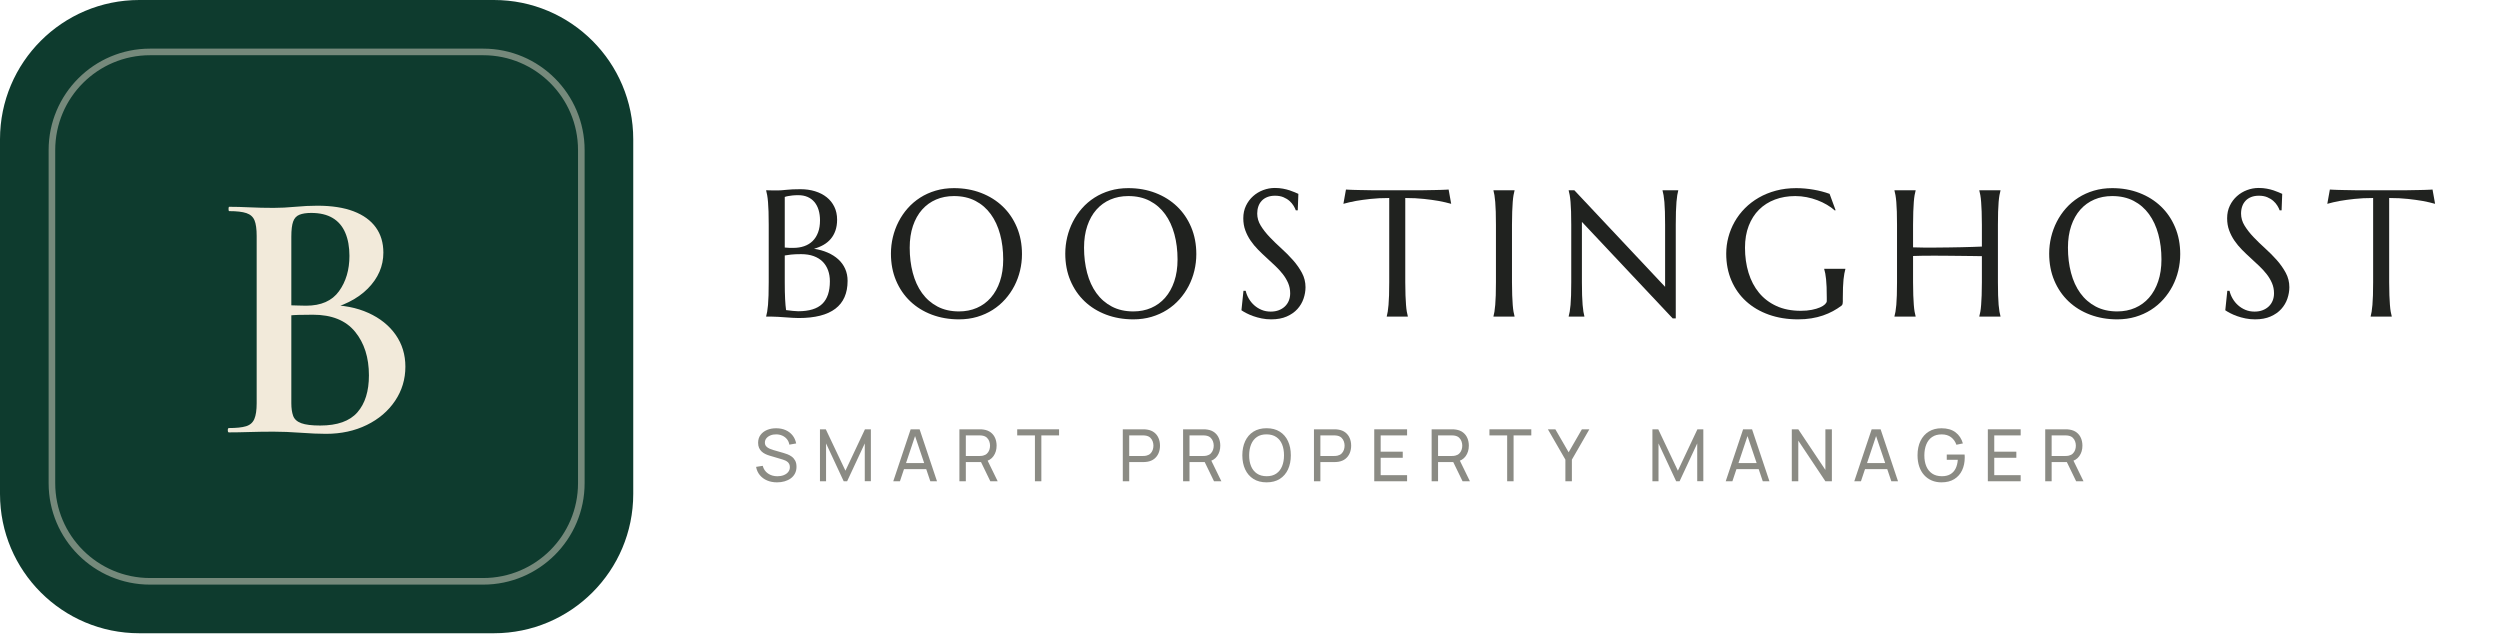
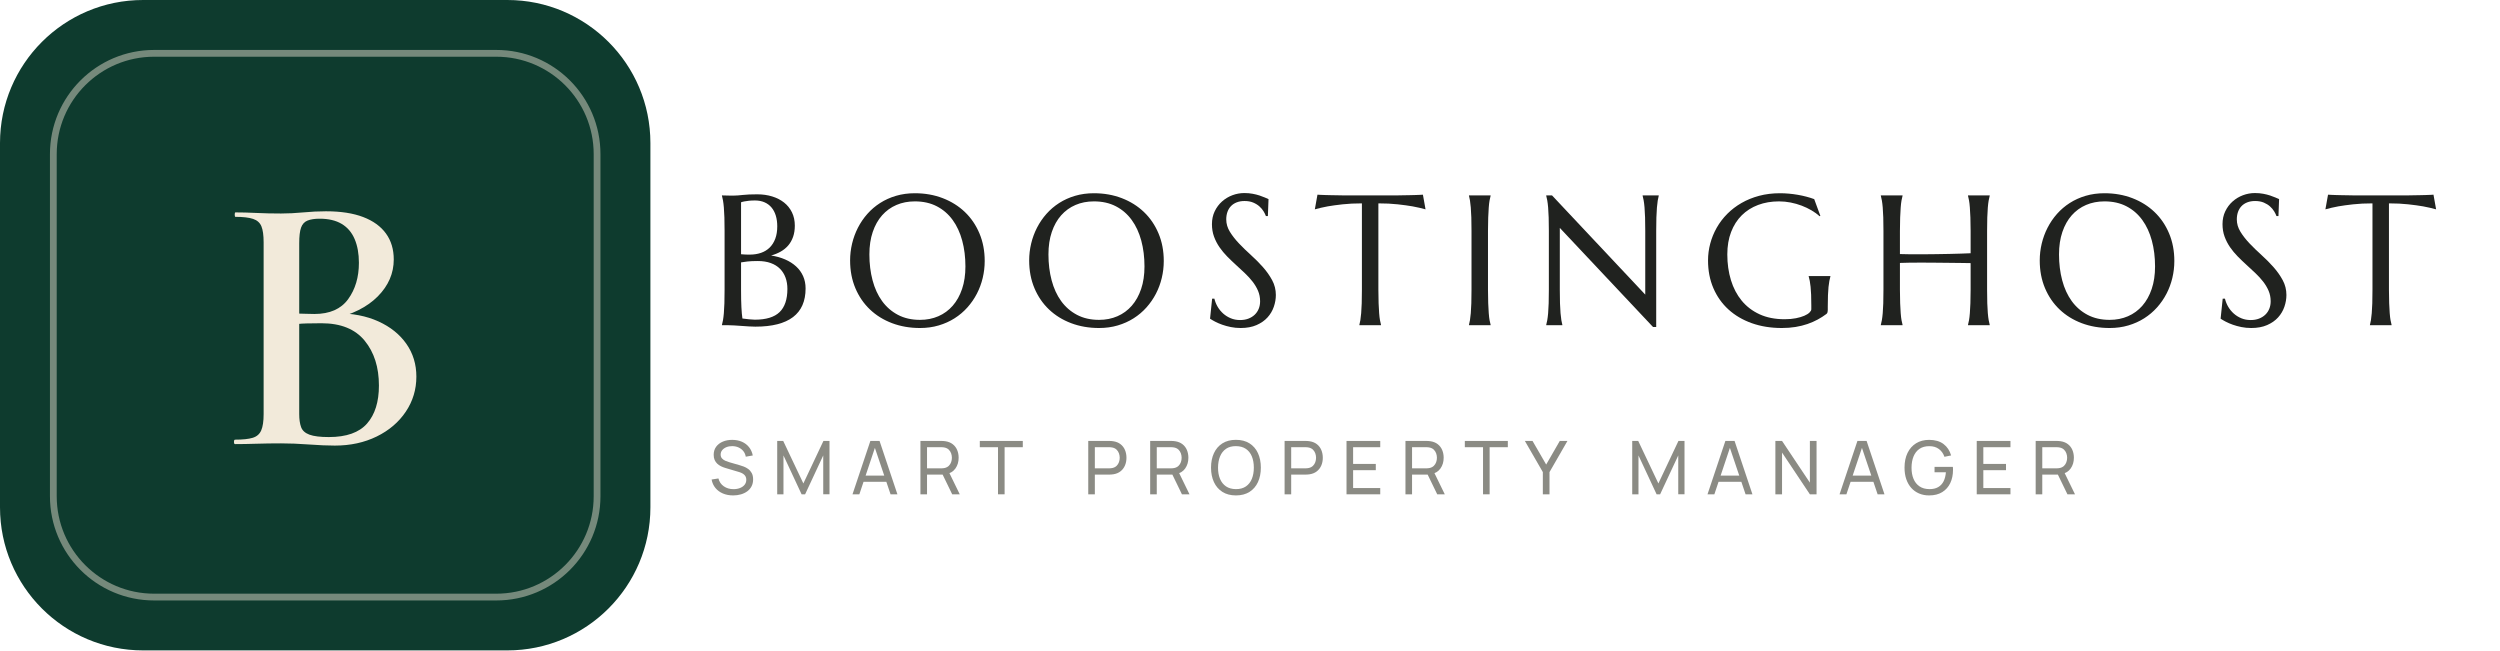
- <svg xmlns="http://www.w3.org/2000/svg" viewBox="0 0 379 96" width="379" height="96">
+ <svg xmlns="http://www.w3.org/2000/svg" viewBox="0 0 369 96" width="369" height="96">
  <rect width="96" height="96" rx="21.12" fill="#0E3B2E" />
  <rect x="7.872" y="7.872" width="80.256" height="80.256" rx="14.88" fill="none" stroke="rgba(242,234,218,0.45)" stroke-width="1.00" />
  <path fill="#F2EADA" transform="translate(32.40 65.55) scale(0.05472 -0.05472)" d="M304 337 315 353Q380 353 428.5 331.0Q477 309 504.0 270.5Q531 232 531 182Q531 130 502.5 87.5Q474 45 424.0 20.5Q374 -4 311 -4Q282 -4 241.0 -1.0Q200 2 166 2Q131 2 99.0 1.0Q67 0 42 0Q39 0 39.0 6.0Q39 12 42 12Q73 12 89.5 17.0Q106 22 112.5 37.0Q119 52 119 81V544Q119 573 113.0 587.5Q107 602 90.5 607.5Q74 613 43 613Q41 613 41.0 619.0Q41 625 43 625Q68 625 99.5 623.5Q131 622 166 622Q194 622 226.0 625.0Q258 628 287 628Q347 628 387.5 612.5Q428 597 449.0 568.0Q470 539 470 498Q470 442 427.0 398.5Q384 355 304 337ZM270 608Q250 608 237.5 603.0Q225 598 220.0 584.0Q215 570 215 542V346L179 353Q212 352 233.0 351.5Q254 351 256 351Q318 351 347.0 391.0Q376 431 376 489Q376 526 364.5 553.0Q353 580 329.5 594.0Q306 608 270 608ZM295 19Q366 19 398.0 55.5Q430 92 430 158Q430 232 391.5 279.0Q353 326 275 326Q260 326 235.0 325.5Q210 325 183 320L215 332V81Q215 60 220.0 46.0Q225 32 242.5 25.5Q260 19 295 19Z" />
  <g fill="#20221F">
-     <path transform="translate(114.24 48.00) scale(0.01336 -0.01336)" d="M172 1042Q172 1127 170.0 1190.5Q168 1254 164.0 1300.5Q160 1347 154.5 1378.0Q149 1409 143 1430V1434Q163 1433 185 1433Q204 1432 227.5 1432.0Q251 1432 276 1432Q312 1432 373.5 1439.0Q435 1446 532 1446Q622 1446 698.0 1422.5Q774 1399 829.5 1355.0Q885 1311 916.5 1246.5Q948 1182 948 1100Q948 1031 929.0 976.5Q910 922 875.5 881.5Q841 841 792.5 813.5Q744 786 686 770Q771 757 841.0 726.5Q911 696 961.5 650.0Q1012 604 1039.5 542.5Q1067 481 1067 406Q1067 195 928.0 89.5Q789 -16 512 -16Q482 -16 442.0 -13.5Q402 -11 360.5 -8.0Q319 -5 279.0 -2.5Q239 0 209 0H143V4Q149 25 154.5 56.0Q160 87 164.0 133.0Q168 179 170.0 242.5Q172 306 172 391ZM539 709Q471 709 425.0 704.0Q379 699 354 694V391Q354 274 358.0 198.0Q362 122 369 74Q407 69 445.0 65.0Q483 61 506 61Q693 61 779.5 144.5Q866 228 866 401Q866 469 845.5 525.5Q825 582 784.5 623.0Q744 664 682.5 686.5Q621 709 539 709ZM354 784Q382 781 404.0 780.5Q426 780 451 780Q519 780 575.0 799.5Q631 819 670.5 858.0Q710 897 732.0 955.5Q754 1014 754 1092Q754 1157 738.0 1210.0Q722 1263 690.5 1300.5Q659 1338 613.0 1358.0Q567 1378 508 1378Q470 1378 441.5 1375.0Q413 1372 393 1368Q370 1364 354 1358Z" />
-     <path transform="translate(133.97 48.00) scale(0.01336 -0.01336)" d="M797 1458Q964 1458 1105.5 1403.5Q1247 1349 1350.0 1250.5Q1453 1152 1511.0 1014.0Q1569 876 1569 709Q1569 614 1547.0 522.0Q1525 430 1482.5 348.0Q1440 266 1378.0 196.5Q1316 127 1236.5 76.5Q1157 26 1061.0 -2.5Q965 -31 854 -31Q687 -31 545.5 22.5Q404 76 301.0 174.0Q198 272 140.0 409.5Q82 547 82 715Q82 810 104.0 902.0Q126 994 168.5 1077.0Q211 1160 272.5 1229.5Q334 1299 413.5 1350.0Q493 1401 589.5 1429.5Q686 1458 797 1458ZM854 59Q965 59 1057.0 99.0Q1149 139 1215.5 215.0Q1282 291 1319.0 400.5Q1356 510 1356 649Q1356 803 1320.5 934.5Q1285 1066 1215.0 1162.5Q1145 1259 1040.5 1313.5Q936 1368 797 1368Q686 1368 594.0 1328.5Q502 1289 435.5 1214.0Q369 1139 332.0 1030.0Q295 921 295 782Q295 629 330.0 496.5Q365 364 435.0 267.0Q505 170 610.0 114.5Q715 59 854 59Z" />
-     <path transform="translate(160.40 48.00) scale(0.01336 -0.01336)" d="M797 1458Q964 1458 1105.5 1403.5Q1247 1349 1350.0 1250.5Q1453 1152 1511.0 1014.0Q1569 876 1569 709Q1569 614 1547.0 522.0Q1525 430 1482.5 348.0Q1440 266 1378.0 196.5Q1316 127 1236.5 76.5Q1157 26 1061.0 -2.5Q965 -31 854 -31Q687 -31 545.5 22.5Q404 76 301.0 174.0Q198 272 140.0 409.5Q82 547 82 715Q82 810 104.0 902.0Q126 994 168.5 1077.0Q211 1160 272.5 1229.5Q334 1299 413.5 1350.0Q493 1401 589.5 1429.5Q686 1458 797 1458ZM854 59Q965 59 1057.0 99.0Q1149 139 1215.5 215.0Q1282 291 1319.0 400.5Q1356 510 1356 649Q1356 803 1320.5 934.5Q1285 1066 1215.0 1162.5Q1145 1259 1040.5 1313.5Q936 1368 797 1368Q686 1368 594.0 1328.5Q502 1289 435.5 1214.0Q369 1139 332.0 1030.0Q295 921 295 782Q295 629 330.0 496.5Q365 364 435.0 267.0Q505 170 610.0 114.5Q715 59 854 59Z" />
-     <path transform="translate(186.84 48.00) scale(0.01336 -0.01336)" d="M741 1206H719Q711 1229 693.5 1258.0Q676 1287 647.5 1312.5Q619 1338 578.5 1355.0Q538 1372 483 1372Q434 1372 396.0 1357.0Q358 1342 332.5 1315.0Q307 1288 294.0 1251.0Q281 1214 281 1169Q281 1097 321.5 1031.5Q362 966 423.0 902.0Q484 838 555.0 774.0Q626 710 687.0 641.0Q748 572 788.5 496.5Q829 421 829 334Q829 269 806.5 203.5Q784 138 737.0 86.0Q690 34 616.0 1.5Q542 -31 440 -31Q383 -31 331.5 -20.5Q280 -10 236.5 5.5Q193 21 158.5 39.0Q124 57 102 72L125 293H150Q161 246 186.0 203.5Q211 161 247.5 128.5Q284 96 331.0 76.5Q378 57 434 57Q485 57 525.5 72.5Q566 88 595.0 115.5Q624 143 639.5 181.0Q655 219 655 264Q655 327 632.0 380.5Q609 434 571.5 482.0Q534 530 486.5 575.0Q439 620 389.0 665.5Q339 711 291.5 759.0Q244 807 206.5 861.5Q169 916 146.0 978.5Q123 1041 123 1116Q123 1195 153.5 1258.5Q184 1322 234.5 1367.0Q285 1412 349.0 1436.0Q413 1460 481 1460Q531 1460 573.0 1452.0Q615 1444 648.5 1433.0Q682 1422 707.0 1411.0Q732 1400 748 1393Z" />
-     <path transform="translate(203.66 48.00) scale(0.01336 -0.01336)" d="M520 1346Q402 1346 307.0 1335.5Q212 1325 143 1313Q63 1298 0 1280L29 1442Q41 1441 65.0 1440.0Q89 1439 118.5 1438.0Q148 1437 180.5 1436.5Q213 1436 242.0 1435.5Q271 1435 293.5 1434.5Q316 1434 326 1434H897Q907 1434 929.5 1434.5Q952 1435 981.0 1435.5Q1010 1436 1042.5 1436.5Q1075 1437 1104.5 1438.0Q1134 1439 1158.0 1440.0Q1182 1441 1194 1442L1223 1280Q1159 1298 1079 1313Q1010 1325 915.0 1335.5Q820 1346 702 1346V391Q702 306 704.5 242.5Q707 179 710.5 133.0Q714 87 719.5 56.0Q725 25 731 4V0H492V4Q498 25 503.0 56.0Q508 87 512.0 133.0Q516 179 518.0 242.5Q520 306 520 391Z" />
-     <path transform="translate(224.38 48.00) scale(0.01336 -0.01336)" d="M152 4Q158 25 163.0 56.0Q168 87 172.0 133.0Q176 179 178.0 242.5Q180 306 180 391V1042Q180 1127 178.0 1190.5Q176 1254 172.0 1300.5Q168 1347 163.0 1378.0Q158 1409 152 1430V1434H391V1430Q385 1409 379.5 1378.0Q374 1347 370.5 1300.5Q367 1254 364.5 1190.5Q362 1127 362 1042V391Q362 306 364.5 242.5Q367 179 370.5 133.0Q374 87 379.5 56.0Q385 25 391 4V0H152Z" />
-     <path transform="translate(236.01 48.00) scale(0.01336 -0.01336)" d="M199 1434 1229 338V1042Q1229 1127 1227.0 1190.5Q1225 1254 1221.0 1300.5Q1217 1347 1211.5 1378.0Q1206 1409 1200 1430V1434H1378V1430Q1372 1409 1367.0 1378.0Q1362 1347 1358.0 1300.5Q1354 1254 1352.0 1190.5Q1350 1127 1350 1042V-20H1315L285 1075V391Q285 306 287.0 242.5Q289 179 293.0 133.0Q297 87 302.0 56.0Q307 25 313 4V0H135V4Q141 25 146.5 56.0Q152 87 156.0 133.0Q160 179 162.0 242.5Q164 306 164 391V1042Q164 1127 162.0 1190.5Q160 1254 156.0 1300.5Q152 1347 146.5 1378.0Q141 1409 135 1430V1434Z" />
-     <path transform="translate(260.60 48.00) scale(0.01336 -0.01336)" d="M1405 168Q1405 157 1402.5 145.0Q1400 133 1391 125Q1346 91 1293.5 62.5Q1241 34 1180.0 13.0Q1119 -8 1048.5 -19.5Q978 -31 897 -31Q715 -31 565.0 22.5Q415 76 307.5 174.0Q200 272 141.0 409.5Q82 547 82 715Q82 810 106.5 902.0Q131 994 178.0 1077.0Q225 1160 294.0 1229.5Q363 1299 451.5 1350.0Q540 1401 646.5 1429.5Q753 1458 877 1458Q925 1458 975.0 1453.5Q1025 1449 1074.0 1440.5Q1123 1432 1168.5 1420.0Q1214 1408 1255 1393L1323 1208L1315 1204Q1276 1239 1225.0 1269.0Q1174 1299 1116.0 1321.0Q1058 1343 994.5 1355.5Q931 1368 866 1368Q740 1368 635.0 1328.5Q530 1289 454.5 1214.0Q379 1139 337.0 1030.0Q295 921 295 782Q295 629 335.0 498.0Q375 367 454.0 271.0Q533 175 651.5 120.5Q770 66 928 66Q998 66 1053.0 77.0Q1108 88 1146.0 104.5Q1184 121 1203.5 140.5Q1223 160 1223 176V215Q1223 285 1221.0 336.0Q1219 387 1215.0 424.5Q1211 462 1206.0 489.0Q1201 516 1194 539V543H1434V539Q1428 518 1422.5 489.5Q1417 461 1413.0 422.0Q1409 383 1407.0 330.5Q1405 278 1405 209Z" />
-     <path transform="translate(285.29 48.00) scale(0.01336 -0.01336)" d="M1135 686Q1095 687 1035.0 687.5Q975 688 904.5 689.0Q834 690 757.5 690.5Q681 691 608.0 691.5Q535 692 469.0 691.0Q403 690 354 688V391Q354 306 356.5 242.5Q359 179 362.5 133.0Q366 87 371.5 56.0Q377 25 383 4V0H143V4Q149 25 154.5 56.0Q160 87 164.0 133.0Q168 179 170.0 242.5Q172 306 172 391V1042Q172 1127 170.0 1190.5Q168 1254 164.0 1300.5Q160 1347 154.5 1378.0Q149 1409 143 1430V1434H383V1430Q377 1409 371.5 1378.0Q366 1347 362.5 1300.5Q359 1254 356.5 1190.5Q354 1127 354 1042V786Q406 784 472.0 783.5Q538 783 610.0 783.5Q682 784 756.5 785.0Q831 786 900.5 787.5Q970 789 1030.5 791.0Q1091 793 1135 795V1042Q1135 1127 1132.5 1190.5Q1130 1254 1126.5 1300.5Q1123 1347 1117.5 1378.0Q1112 1409 1106 1430V1434H1346V1430Q1340 1409 1334.5 1378.0Q1329 1347 1325.0 1300.5Q1321 1254 1319.0 1190.5Q1317 1127 1317 1042V391Q1317 306 1319.0 242.5Q1321 179 1325.0 133.0Q1329 87 1334.5 56.0Q1340 25 1346 4V0H1106V4Q1112 25 1117.5 56.0Q1123 87 1126.5 133.0Q1130 179 1132.5 242.5Q1135 306 1135 391Z" />
-     <path transform="translate(309.56 48.00) scale(0.01336 -0.01336)" d="M797 1458Q964 1458 1105.5 1403.5Q1247 1349 1350.0 1250.5Q1453 1152 1511.0 1014.0Q1569 876 1569 709Q1569 614 1547.0 522.0Q1525 430 1482.5 348.0Q1440 266 1378.0 196.5Q1316 127 1236.5 76.5Q1157 26 1061.0 -2.5Q965 -31 854 -31Q687 -31 545.5 22.5Q404 76 301.0 174.0Q198 272 140.0 409.5Q82 547 82 715Q82 810 104.0 902.0Q126 994 168.5 1077.0Q211 1160 272.5 1229.5Q334 1299 413.5 1350.0Q493 1401 589.5 1429.5Q686 1458 797 1458ZM854 59Q965 59 1057.0 99.0Q1149 139 1215.5 215.0Q1282 291 1319.0 400.5Q1356 510 1356 649Q1356 803 1320.5 934.5Q1285 1066 1215.0 1162.5Q1145 1259 1040.5 1313.5Q936 1368 797 1368Q686 1368 594.0 1328.5Q502 1289 435.5 1214.0Q369 1139 332.0 1030.0Q295 921 295 782Q295 629 330.0 496.5Q365 364 435.0 267.0Q505 170 610.0 114.5Q715 59 854 59Z" />
-     <path transform="translate(335.99 48.00) scale(0.01336 -0.01336)" d="M741 1206H719Q711 1229 693.5 1258.0Q676 1287 647.5 1312.5Q619 1338 578.5 1355.0Q538 1372 483 1372Q434 1372 396.0 1357.0Q358 1342 332.5 1315.0Q307 1288 294.0 1251.0Q281 1214 281 1169Q281 1097 321.5 1031.5Q362 966 423.0 902.0Q484 838 555.0 774.0Q626 710 687.0 641.0Q748 572 788.5 496.5Q829 421 829 334Q829 269 806.5 203.5Q784 138 737.0 86.0Q690 34 616.0 1.5Q542 -31 440 -31Q383 -31 331.5 -20.5Q280 -10 236.5 5.5Q193 21 158.5 39.0Q124 57 102 72L125 293H150Q161 246 186.0 203.5Q211 161 247.5 128.5Q284 96 331.0 76.5Q378 57 434 57Q485 57 525.5 72.5Q566 88 595.0 115.5Q624 143 639.5 181.0Q655 219 655 264Q655 327 632.0 380.5Q609 434 571.5 482.0Q534 530 486.5 575.0Q439 620 389.0 665.5Q339 711 291.5 759.0Q244 807 206.5 861.5Q169 916 146.0 978.5Q123 1041 123 1116Q123 1195 153.5 1258.5Q184 1322 234.5 1367.0Q285 1412 349.0 1436.0Q413 1460 481 1460Q531 1460 573.0 1452.0Q615 1444 648.5 1433.0Q682 1422 707.0 1411.0Q732 1400 748 1393Z" />
-     <path transform="translate(352.82 48.00) scale(0.01336 -0.01336)" d="M520 1346Q402 1346 307.0 1335.5Q212 1325 143 1313Q63 1298 0 1280L29 1442Q41 1441 65.0 1440.0Q89 1439 118.5 1438.0Q148 1437 180.5 1436.5Q213 1436 242.0 1435.5Q271 1435 293.5 1434.5Q316 1434 326 1434H897Q907 1434 929.5 1434.5Q952 1435 981.0 1435.5Q1010 1436 1042.5 1436.5Q1075 1437 1104.5 1438.0Q1134 1439 1158.0 1440.0Q1182 1441 1194 1442L1223 1280Q1159 1298 1079 1313Q1010 1325 915.0 1335.5Q820 1346 702 1346V391Q702 306 704.5 242.5Q707 179 710.5 133.0Q714 87 719.5 56.0Q725 25 731 4V0H492V4Q498 25 503.0 56.0Q508 87 512.0 133.0Q516 179 518.0 242.5Q520 306 520 391Z" />
+     <path transform="translate(104.65 48.00) scale(0.01336 -0.01336)" d="M172 1042Q172 1127 170.0 1190.5Q168 1254 164.0 1300.5Q160 1347 154.5 1378.0Q149 1409 143 1430V1434Q163 1433 185 1433Q204 1432 227.5 1432.0Q251 1432 276 1432Q312 1432 373.5 1439.0Q435 1446 532 1446Q622 1446 698.0 1422.5Q774 1399 829.5 1355.0Q885 1311 916.5 1246.5Q948 1182 948 1100Q948 1031 929.0 976.5Q910 922 875.5 881.5Q841 841 792.5 813.5Q744 786 686 770Q771 757 841.0 726.5Q911 696 961.5 650.0Q1012 604 1039.5 542.5Q1067 481 1067 406Q1067 195 928.0 89.5Q789 -16 512 -16Q482 -16 442.0 -13.5Q402 -11 360.5 -8.0Q319 -5 279.0 -2.5Q239 0 209 0H143V4Q149 25 154.5 56.0Q160 87 164.0 133.0Q168 179 170.0 242.5Q172 306 172 391ZM539 709Q471 709 425.0 704.0Q379 699 354 694V391Q354 274 358.0 198.0Q362 122 369 74Q407 69 445.0 65.0Q483 61 506 61Q693 61 779.5 144.5Q866 228 866 401Q866 469 845.5 525.5Q825 582 784.5 623.0Q744 664 682.5 686.5Q621 709 539 709ZM354 784Q382 781 404.0 780.5Q426 780 451 780Q519 780 575.0 799.5Q631 819 670.5 858.0Q710 897 732.0 955.5Q754 1014 754 1092Q754 1157 738.0 1210.0Q722 1263 690.5 1300.5Q659 1338 613.0 1358.0Q567 1378 508 1378Q470 1378 441.5 1375.0Q413 1372 393 1368Q370 1364 354 1358Z" />
+     <path transform="translate(124.38 48.00) scale(0.01336 -0.01336)" d="M797 1458Q964 1458 1105.5 1403.5Q1247 1349 1350.0 1250.5Q1453 1152 1511.0 1014.0Q1569 876 1569 709Q1569 614 1547.0 522.0Q1525 430 1482.5 348.0Q1440 266 1378.0 196.5Q1316 127 1236.5 76.5Q1157 26 1061.0 -2.5Q965 -31 854 -31Q687 -31 545.5 22.5Q404 76 301.0 174.0Q198 272 140.0 409.5Q82 547 82 715Q82 810 104.0 902.0Q126 994 168.5 1077.0Q211 1160 272.5 1229.5Q334 1299 413.5 1350.0Q493 1401 589.5 1429.5Q686 1458 797 1458ZM854 59Q965 59 1057.0 99.0Q1149 139 1215.5 215.0Q1282 291 1319.0 400.5Q1356 510 1356 649Q1356 803 1320.5 934.5Q1285 1066 1215.0 1162.5Q1145 1259 1040.5 1313.5Q936 1368 797 1368Q686 1368 594.0 1328.5Q502 1289 435.5 1214.0Q369 1139 332.0 1030.0Q295 921 295 782Q295 629 330.0 496.5Q365 364 435.0 267.0Q505 170 610.0 114.5Q715 59 854 59Z" />
+     <path transform="translate(150.81 48.00) scale(0.01336 -0.01336)" d="M797 1458Q964 1458 1105.5 1403.5Q1247 1349 1350.0 1250.5Q1453 1152 1511.0 1014.0Q1569 876 1569 709Q1569 614 1547.0 522.0Q1525 430 1482.5 348.0Q1440 266 1378.0 196.5Q1316 127 1236.5 76.5Q1157 26 1061.0 -2.5Q965 -31 854 -31Q687 -31 545.5 22.5Q404 76 301.0 174.0Q198 272 140.0 409.5Q82 547 82 715Q82 810 104.0 902.0Q126 994 168.5 1077.0Q211 1160 272.5 1229.5Q334 1299 413.5 1350.0Q493 1401 589.5 1429.5Q686 1458 797 1458ZM854 59Q965 59 1057.0 99.0Q1149 139 1215.5 215.0Q1282 291 1319.0 400.5Q1356 510 1356 649Q1356 803 1320.5 934.5Q1285 1066 1215.0 1162.5Q1145 1259 1040.5 1313.5Q936 1368 797 1368Q686 1368 594.0 1328.5Q502 1289 435.5 1214.0Q369 1139 332.0 1030.0Q295 921 295 782Q295 629 330.0 496.5Q365 364 435.0 267.0Q505 170 610.0 114.5Q715 59 854 59Z" />
+     <path transform="translate(177.24 48.00) scale(0.01336 -0.01336)" d="M741 1206H719Q711 1229 693.5 1258.0Q676 1287 647.5 1312.5Q619 1338 578.5 1355.0Q538 1372 483 1372Q434 1372 396.0 1357.0Q358 1342 332.5 1315.0Q307 1288 294.0 1251.0Q281 1214 281 1169Q281 1097 321.5 1031.5Q362 966 423.0 902.0Q484 838 555.0 774.0Q626 710 687.0 641.0Q748 572 788.5 496.5Q829 421 829 334Q829 269 806.5 203.5Q784 138 737.0 86.0Q690 34 616.0 1.5Q542 -31 440 -31Q383 -31 331.5 -20.5Q280 -10 236.5 5.5Q193 21 158.5 39.0Q124 57 102 72L125 293H150Q161 246 186.0 203.5Q211 161 247.5 128.5Q284 96 331.0 76.5Q378 57 434 57Q485 57 525.5 72.5Q566 88 595.0 115.5Q624 143 639.5 181.0Q655 219 655 264Q655 327 632.0 380.5Q609 434 571.5 482.0Q534 530 486.5 575.0Q439 620 389.0 665.5Q339 711 291.5 759.0Q244 807 206.5 861.5Q169 916 146.0 978.5Q123 1041 123 1116Q123 1195 153.5 1258.5Q184 1322 234.5 1367.0Q285 1412 349.0 1436.0Q413 1460 481 1460Q531 1460 573.0 1452.0Q615 1444 648.5 1433.0Q682 1422 707.0 1411.0Q732 1400 748 1393Z" />
+     <path transform="translate(194.07 48.00) scale(0.01336 -0.01336)" d="M520 1346Q402 1346 307.0 1335.5Q212 1325 143 1313Q63 1298 0 1280L29 1442Q41 1441 65.0 1440.0Q89 1439 118.5 1438.0Q148 1437 180.5 1436.5Q213 1436 242.0 1435.5Q271 1435 293.5 1434.5Q316 1434 326 1434H897Q907 1434 929.5 1434.5Q952 1435 981.0 1435.5Q1010 1436 1042.5 1436.5Q1075 1437 1104.5 1438.0Q1134 1439 1158.0 1440.0Q1182 1441 1194 1442L1223 1280Q1159 1298 1079 1313Q1010 1325 915.0 1335.5Q820 1346 702 1346V391Q702 306 704.5 242.5Q707 179 710.5 133.0Q714 87 719.5 56.0Q725 25 731 4V0H492V4Q498 25 503.0 56.0Q508 87 512.0 133.0Q516 179 518.0 242.5Q520 306 520 391Z" />
+     <path transform="translate(214.79 48.00) scale(0.01336 -0.01336)" d="M152 4Q158 25 163.0 56.0Q168 87 172.0 133.0Q176 179 178.0 242.5Q180 306 180 391V1042Q180 1127 178.0 1190.5Q176 1254 172.0 1300.5Q168 1347 163.0 1378.0Q158 1409 152 1430V1434H391V1430Q385 1409 379.5 1378.0Q374 1347 370.5 1300.5Q367 1254 364.5 1190.5Q362 1127 362 1042V391Q362 306 364.5 242.5Q367 179 370.5 133.0Q374 87 379.5 56.0Q385 25 391 4V0H152Z" />
+     <path transform="translate(226.42 48.00) scale(0.01336 -0.01336)" d="M199 1434 1229 338V1042Q1229 1127 1227.0 1190.5Q1225 1254 1221.0 1300.5Q1217 1347 1211.5 1378.0Q1206 1409 1200 1430V1434H1378V1430Q1372 1409 1367.0 1378.0Q1362 1347 1358.0 1300.5Q1354 1254 1352.0 1190.5Q1350 1127 1350 1042V-20H1315L285 1075V391Q285 306 287.0 242.5Q289 179 293.0 133.0Q297 87 302.0 56.0Q307 25 313 4V0H135V4Q141 25 146.5 56.0Q152 87 156.0 133.0Q160 179 162.0 242.5Q164 306 164 391V1042Q164 1127 162.0 1190.5Q160 1254 156.0 1300.5Q152 1347 146.5 1378.0Q141 1409 135 1430V1434Z" />
+     <path transform="translate(251.01 48.00) scale(0.01336 -0.01336)" d="M1405 168Q1405 157 1402.5 145.0Q1400 133 1391 125Q1346 91 1293.5 62.5Q1241 34 1180.0 13.0Q1119 -8 1048.5 -19.5Q978 -31 897 -31Q715 -31 565.0 22.5Q415 76 307.5 174.0Q200 272 141.0 409.5Q82 547 82 715Q82 810 106.5 902.0Q131 994 178.0 1077.0Q225 1160 294.0 1229.5Q363 1299 451.5 1350.0Q540 1401 646.5 1429.5Q753 1458 877 1458Q925 1458 975.0 1453.5Q1025 1449 1074.0 1440.5Q1123 1432 1168.5 1420.0Q1214 1408 1255 1393L1323 1208L1315 1204Q1276 1239 1225.0 1269.0Q1174 1299 1116.0 1321.0Q1058 1343 994.5 1355.5Q931 1368 866 1368Q740 1368 635.0 1328.5Q530 1289 454.5 1214.0Q379 1139 337.0 1030.0Q295 921 295 782Q295 629 335.0 498.0Q375 367 454.0 271.0Q533 175 651.5 120.5Q770 66 928 66Q998 66 1053.0 77.0Q1108 88 1146.0 104.5Q1184 121 1203.5 140.5Q1223 160 1223 176V215Q1223 285 1221.0 336.0Q1219 387 1215.0 424.5Q1211 462 1206.0 489.0Q1201 516 1194 539V543H1434V539Q1428 518 1422.5 489.5Q1417 461 1413.0 422.0Q1409 383 1407.0 330.5Q1405 278 1405 209Z" />
+     <path transform="translate(275.70 48.00) scale(0.01336 -0.01336)" d="M1135 686Q1095 687 1035.0 687.5Q975 688 904.5 689.0Q834 690 757.5 690.5Q681 691 608.0 691.5Q535 692 469.0 691.0Q403 690 354 688V391Q354 306 356.5 242.5Q359 179 362.5 133.0Q366 87 371.5 56.0Q377 25 383 4V0H143V4Q149 25 154.5 56.0Q160 87 164.0 133.0Q168 179 170.0 242.5Q172 306 172 391V1042Q172 1127 170.0 1190.5Q168 1254 164.0 1300.5Q160 1347 154.5 1378.0Q149 1409 143 1430V1434H383V1430Q377 1409 371.5 1378.0Q366 1347 362.5 1300.5Q359 1254 356.5 1190.5Q354 1127 354 1042V786Q406 784 472.0 783.5Q538 783 610.0 783.5Q682 784 756.5 785.0Q831 786 900.5 787.5Q970 789 1030.5 791.0Q1091 793 1135 795V1042Q1135 1127 1132.5 1190.5Q1130 1254 1126.5 1300.5Q1123 1347 1117.5 1378.0Q1112 1409 1106 1430V1434H1346V1430Q1340 1409 1334.5 1378.0Q1329 1347 1325.0 1300.5Q1321 1254 1319.0 1190.5Q1317 1127 1317 1042V391Q1317 306 1319.0 242.5Q1321 179 1325.0 133.0Q1329 87 1334.5 56.0Q1340 25 1346 4V0H1106V4Q1112 25 1117.5 56.0Q1123 87 1126.5 133.0Q1130 179 1132.5 242.5Q1135 306 1135 391Z" />
+     <path transform="translate(299.97 48.00) scale(0.01336 -0.01336)" d="M797 1458Q964 1458 1105.5 1403.5Q1247 1349 1350.0 1250.5Q1453 1152 1511.0 1014.0Q1569 876 1569 709Q1569 614 1547.0 522.0Q1525 430 1482.5 348.0Q1440 266 1378.0 196.5Q1316 127 1236.5 76.5Q1157 26 1061.0 -2.5Q965 -31 854 -31Q687 -31 545.5 22.5Q404 76 301.0 174.0Q198 272 140.0 409.5Q82 547 82 715Q82 810 104.0 902.0Q126 994 168.5 1077.0Q211 1160 272.5 1229.5Q334 1299 413.5 1350.0Q493 1401 589.5 1429.5Q686 1458 797 1458ZM854 59Q965 59 1057.0 99.0Q1149 139 1215.5 215.0Q1282 291 1319.0 400.5Q1356 510 1356 649Q1356 803 1320.5 934.5Q1285 1066 1215.0 1162.5Q1145 1259 1040.5 1313.5Q936 1368 797 1368Q686 1368 594.0 1328.5Q502 1289 435.5 1214.0Q369 1139 332.0 1030.0Q295 921 295 782Q295 629 330.0 496.5Q365 364 435.0 267.0Q505 170 610.0 114.5Q715 59 854 59Z" />
+     <path transform="translate(326.40 48.00) scale(0.01336 -0.01336)" d="M741 1206H719Q711 1229 693.5 1258.0Q676 1287 647.5 1312.5Q619 1338 578.5 1355.0Q538 1372 483 1372Q434 1372 396.0 1357.0Q358 1342 332.5 1315.0Q307 1288 294.0 1251.0Q281 1214 281 1169Q281 1097 321.5 1031.5Q362 966 423.0 902.0Q484 838 555.0 774.0Q626 710 687.0 641.0Q748 572 788.5 496.5Q829 421 829 334Q829 269 806.5 203.5Q784 138 737.0 86.0Q690 34 616.0 1.5Q542 -31 440 -31Q383 -31 331.5 -20.5Q280 -10 236.5 5.5Q193 21 158.5 39.0Q124 57 102 72L125 293H150Q161 246 186.0 203.5Q211 161 247.5 128.5Q284 96 331.0 76.5Q378 57 434 57Q485 57 525.5 72.5Q566 88 595.0 115.5Q624 143 639.5 181.0Q655 219 655 264Q655 327 632.0 380.5Q609 434 571.5 482.0Q534 530 486.5 575.0Q439 620 389.0 665.5Q339 711 291.5 759.0Q244 807 206.5 861.5Q169 916 146.0 978.5Q123 1041 123 1116Q123 1195 153.5 1258.5Q184 1322 234.5 1367.0Q285 1412 349.0 1436.0Q413 1460 481 1460Q531 1460 573.0 1452.0Q615 1444 648.5 1433.0Q682 1422 707.0 1411.0Q732 1400 748 1393Z" />
+     <path transform="translate(343.23 48.00) scale(0.01336 -0.01336)" d="M520 1346Q402 1346 307.0 1335.5Q212 1325 143 1313Q63 1298 0 1280L29 1442Q41 1441 65.0 1440.0Q89 1439 118.5 1438.0Q148 1437 180.5 1436.5Q213 1436 242.0 1435.5Q271 1435 293.5 1434.5Q316 1434 326 1434H897Q907 1434 929.5 1434.5Q952 1435 981.0 1435.5Q1010 1436 1042.5 1436.5Q1075 1437 1104.5 1438.0Q1134 1439 1158.0 1440.0Q1182 1441 1194 1442L1223 1280Q1159 1298 1079 1313Q1010 1325 915.0 1335.5Q820 1346 702 1346V391Q702 306 704.5 242.5Q707 179 710.5 133.0Q714 87 719.5 56.0Q725 25 731 4V0H492V4Q498 25 503.0 56.0Q508 87 512.0 133.0Q516 179 518.0 242.5Q520 306 520 391Z" />
  </g>
  <g fill="#8B8B84">
-     <path transform="translate(114.24 72.96) scale(0.00547 -0.00547)" d="M651 -30Q498 -30 375.5 22.0Q253 74 173.5 170.5Q94 267 70 399L254 428Q289 292 399.5 215.5Q510 139 660 139Q757 139 835.5 169.5Q914 200 960.0 257.0Q1006 314 1006 392Q1006 440 989.5 474.5Q973 509 944.5 533.5Q916 558 880.0 575.0Q844 592 805 603L438 712Q378 730 322.0 757.5Q266 785 222.0 826.5Q178 868 152.0 926.5Q126 985 126 1065Q126 1193 192.5 1283.5Q259 1374 373.0 1422.0Q487 1470 630 1469Q775 1468 889.5 1417.5Q1004 1367 1079.5 1273.0Q1155 1179 1181 1048L992 1015Q977 1103 925.5 1166.5Q874 1230 797.0 1264.5Q720 1299 628 1300Q540 1301 469.0 1272.0Q398 1243 356.0 1191.5Q314 1140 314 1073Q314 1007 352.0 966.5Q390 926 445.5 902.5Q501 879 554 864L828 785Q875 772 936.5 749.0Q998 726 1056.0 684.5Q1114 643 1152.0 574.5Q1190 506 1190 402Q1190 298 1148.5 217.0Q1107 136 1033.0 81.5Q959 27 861.0 -1.5Q763 -30 651 -30Z" />
-     <path transform="translate(123.54 72.96) scale(0.00547 -0.00547)" d="M140 0V1440H302L846 293L1387 1440H1551V1H1382V1049L893 0H798L309 1049V0Z" />
-     <path transform="translate(135.20 72.96) scale(0.00547 -0.00547)" d="M40 0 522 1440H770L1252 0H1067L616 1336H672L225 0ZM272 337V504H1020V337Z" />
-     <path transform="translate(144.68 72.96) scale(0.00547 -0.00547)" d="M140 0V1440H709Q730 1440 759.0 1438.5Q788 1437 815 1432Q932 1414 1011.5 1352.0Q1091 1290 1131.0 1195.5Q1171 1101 1171 986Q1171 819 1084.0 696.5Q997 574 829 543L761 532H318V0ZM997 0 713 586 889 640 1201 0ZM318 701H703Q722 701 746.5 703.0Q771 705 793 710Q862 726 905.5 768.5Q949 811 969.0 868.5Q989 926 989 986Q989 1046 969.0 1103.5Q949 1161 905.5 1204.0Q862 1247 793 1262Q771 1268 746.5 1269.5Q722 1271 703 1271H318Z" />
-     <path transform="translate(154.10 72.96) scale(0.00547 -0.00547)" d="M511 0V1271H20V1440H1180V1271H689V0Z" />
-     <path transform="translate(169.45 72.96) scale(0.00547 -0.00547)" d="M140 0V1440H709Q730 1440 759.0 1438.5Q788 1437 815 1432Q932 1414 1011.5 1352.0Q1091 1290 1131.0 1195.5Q1171 1101 1171 986Q1171 872 1130.5 777.5Q1090 683 1010.5 620.5Q931 558 815 540Q788 536 759.0 534.0Q730 532 709 532H318V0ZM318 701H703Q722 701 746.5 703.0Q771 705 793 710Q862 726 905.5 768.5Q949 811 969.0 868.5Q989 926 989 986Q989 1046 969.0 1103.5Q949 1161 905.5 1204.0Q862 1247 793 1262Q771 1268 746.5 1269.5Q722 1271 703 1271H318Z" />
-     <path transform="translate(178.59 72.96) scale(0.00547 -0.00547)" d="M140 0V1440H709Q730 1440 759.0 1438.5Q788 1437 815 1432Q932 1414 1011.5 1352.0Q1091 1290 1131.0 1195.5Q1171 1101 1171 986Q1171 819 1084.0 696.5Q997 574 829 543L761 532H318V0ZM997 0 713 586 889 640 1201 0ZM318 701H703Q722 701 746.5 703.0Q771 705 793 710Q862 726 905.5 768.5Q949 811 969.0 868.5Q989 926 989 986Q989 1046 969.0 1103.5Q949 1161 905.5 1204.0Q862 1247 793 1262Q771 1268 746.5 1269.5Q722 1271 703 1271H318Z" />
-     <path transform="translate(188.01 72.96) scale(0.00547 -0.00547)" d="M732 -30Q517 -30 367.0 65.0Q217 160 138.5 329.0Q60 498 60 720Q60 942 138.5 1111.0Q217 1280 367.0 1375.0Q517 1470 732 1470Q948 1470 1098.0 1375.0Q1248 1280 1326.0 1111.0Q1404 942 1404 720Q1404 498 1326.0 329.0Q1248 160 1098.0 65.0Q948 -30 732 -30ZM732 140Q893 139 1000.5 212.5Q1108 286 1161.5 417.0Q1215 548 1215 720Q1215 893 1161.5 1023.0Q1108 1153 1000.5 1226.0Q893 1299 732 1300Q571 1301 464.5 1228.0Q358 1155 304.0 1024.0Q250 893 249 720Q248 548 302.0 418.0Q356 288 463.5 214.5Q571 141 732 140Z" />
-     <path transform="translate(198.43 72.96) scale(0.00547 -0.00547)" d="M140 0V1440H709Q730 1440 759.0 1438.5Q788 1437 815 1432Q932 1414 1011.5 1352.0Q1091 1290 1131.0 1195.5Q1171 1101 1171 986Q1171 872 1130.5 777.5Q1090 683 1010.5 620.5Q931 558 815 540Q788 536 759.0 534.0Q730 532 709 532H318V0ZM318 701H703Q722 701 746.5 703.0Q771 705 793 710Q862 726 905.5 768.5Q949 811 969.0 868.5Q989 926 989 986Q989 1046 969.0 1103.5Q949 1161 905.5 1204.0Q862 1247 793 1262Q771 1268 746.5 1269.5Q722 1271 703 1271H318Z" />
-     <path transform="translate(207.57 72.96) scale(0.00547 -0.00547)" d="M140 0V1440H1050V1271H318V820H930V651H318V169H1050V0Z" />
-     <path transform="translate(216.27 72.96) scale(0.00547 -0.00547)" d="M140 0V1440H709Q730 1440 759.0 1438.5Q788 1437 815 1432Q932 1414 1011.5 1352.0Q1091 1290 1131.0 1195.5Q1171 1101 1171 986Q1171 819 1084.0 696.5Q997 574 829 543L761 532H318V0ZM997 0 713 586 889 640 1201 0ZM318 701H703Q722 701 746.5 703.0Q771 705 793 710Q862 726 905.5 768.5Q949 811 969.0 868.5Q989 926 989 986Q989 1046 969.0 1103.5Q949 1161 905.5 1204.0Q862 1247 793 1262Q771 1268 746.5 1269.5Q722 1271 703 1271H318Z" />
-     <path transform="translate(225.69 72.96) scale(0.00547 -0.00547)" d="M511 0V1271H20V1440H1180V1271H689V0Z" />
-     <path transform="translate(234.66 72.96) scale(0.00547 -0.00547)" d="M485 0V599L0 1440H207L575 803L942 1440H1149L665 599V0Z" />
-     <path transform="translate(249.74 72.96) scale(0.00547 -0.00547)" d="M140 0V1440H302L846 293L1387 1440H1551V1H1382V1049L893 0H798L309 1049V0Z" />
-     <path transform="translate(261.40 72.96) scale(0.00547 -0.00547)" d="M40 0 522 1440H770L1252 0H1067L616 1336H672L225 0ZM272 337V504H1020V337Z" />
-     <path transform="translate(270.87 72.96) scale(0.00547 -0.00547)" d="M140 0V1440H320L1071 315V1440H1251V0H1071L320 1126V0Z" />
-     <path transform="translate(280.89 72.96) scale(0.00547 -0.00547)" d="M40 0 522 1440H770L1252 0H1067L616 1336H672L225 0ZM272 337V504H1020V337Z" />
-     <path transform="translate(290.37 72.96) scale(0.00547 -0.00547)" d="M723 -30Q575 -30 453.0 22.0Q331 74 243.0 171.5Q155 269 107.5 407.5Q60 546 60 720Q60 950 142.0 1118.0Q224 1286 373.0 1377.5Q522 1469 723 1469Q965 1469 1113.0 1356.5Q1261 1244 1317 1049L1137 1012Q1092 1143 989.0 1221.0Q886 1299 732 1299Q571 1300 464.5 1227.5Q358 1155 304.0 1024.0Q250 893 249 720Q248 548 302.0 418.0Q356 288 463.5 214.5Q571 141 732 140Q871 139 966.0 193.0Q1061 247 1113.0 349.0Q1165 451 1176 594H870V741H1364Q1367 721 1367.5 693.5Q1368 666 1368 656Q1368 459 1294.5 303.5Q1221 148 1077.5 59.0Q934 -30 723 -30Z" />
-     <path transform="translate(300.59 72.96) scale(0.00547 -0.00547)" d="M140 0V1440H1050V1271H318V820H930V651H318V169H1050V0Z" />
-     <path transform="translate(309.29 72.96) scale(0.00547 -0.00547)" d="M140 0V1440H709Q730 1440 759.0 1438.5Q788 1437 815 1432Q932 1414 1011.5 1352.0Q1091 1290 1131.0 1195.5Q1171 1101 1171 986Q1171 819 1084.0 696.5Q997 574 829 543L761 532H318V0ZM997 0 713 586 889 640 1201 0ZM318 701H703Q722 701 746.5 703.0Q771 705 793 710Q862 726 905.5 768.5Q949 811 969.0 868.5Q989 926 989 986Q989 1046 969.0 1103.5Q949 1161 905.5 1204.0Q862 1247 793 1262Q771 1268 746.5 1269.5Q722 1271 703 1271H318Z" />
+     <path transform="translate(104.65 72.96) scale(0.00547 -0.00547)" d="M651 -30Q498 -30 375.5 22.0Q253 74 173.5 170.5Q94 267 70 399L254 428Q289 292 399.5 215.5Q510 139 660 139Q757 139 835.5 169.5Q914 200 960.0 257.0Q1006 314 1006 392Q1006 440 989.5 474.5Q973 509 944.5 533.5Q916 558 880.0 575.0Q844 592 805 603L438 712Q378 730 322.0 757.5Q266 785 222.0 826.5Q178 868 152.0 926.5Q126 985 126 1065Q126 1193 192.5 1283.5Q259 1374 373.0 1422.0Q487 1470 630 1469Q775 1468 889.5 1417.5Q1004 1367 1079.5 1273.0Q1155 1179 1181 1048L992 1015Q977 1103 925.5 1166.5Q874 1230 797.0 1264.5Q720 1299 628 1300Q540 1301 469.0 1272.0Q398 1243 356.0 1191.5Q314 1140 314 1073Q314 1007 352.0 966.5Q390 926 445.5 902.5Q501 879 554 864L828 785Q875 772 936.5 749.0Q998 726 1056.0 684.5Q1114 643 1152.0 574.5Q1190 506 1190 402Q1190 298 1148.5 217.0Q1107 136 1033.0 81.5Q959 27 861.0 -1.5Q763 -30 651 -30Z" />
+     <path transform="translate(113.95 72.96) scale(0.00547 -0.00547)" d="M140 0V1440H302L846 293L1387 1440H1551V1H1382V1049L893 0H798L309 1049V0Z" />
+     <path transform="translate(125.61 72.96) scale(0.00547 -0.00547)" d="M40 0 522 1440H770L1252 0H1067L616 1336H672L225 0ZM272 337V504H1020V337Z" />
+     <path transform="translate(135.09 72.96) scale(0.00547 -0.00547)" d="M140 0V1440H709Q730 1440 759.0 1438.5Q788 1437 815 1432Q932 1414 1011.5 1352.0Q1091 1290 1131.0 1195.5Q1171 1101 1171 986Q1171 819 1084.0 696.5Q997 574 829 543L761 532H318V0ZM997 0 713 586 889 640 1201 0ZM318 701H703Q722 701 746.5 703.0Q771 705 793 710Q862 726 905.5 768.5Q949 811 969.0 868.5Q989 926 989 986Q989 1046 969.0 1103.5Q949 1161 905.5 1204.0Q862 1247 793 1262Q771 1268 746.5 1269.5Q722 1271 703 1271H318Z" />
+     <path transform="translate(144.51 72.96) scale(0.00547 -0.00547)" d="M511 0V1271H20V1440H1180V1271H689V0Z" />
+     <path transform="translate(159.86 72.96) scale(0.00547 -0.00547)" d="M140 0V1440H709Q730 1440 759.0 1438.5Q788 1437 815 1432Q932 1414 1011.5 1352.0Q1091 1290 1131.0 1195.5Q1171 1101 1171 986Q1171 872 1130.5 777.5Q1090 683 1010.5 620.5Q931 558 815 540Q788 536 759.0 534.0Q730 532 709 532H318V0ZM318 701H703Q722 701 746.5 703.0Q771 705 793 710Q862 726 905.5 768.5Q949 811 969.0 868.5Q989 926 989 986Q989 1046 969.0 1103.5Q949 1161 905.5 1204.0Q862 1247 793 1262Q771 1268 746.5 1269.5Q722 1271 703 1271H318Z" />
+     <path transform="translate(169.00 72.96) scale(0.00547 -0.00547)" d="M140 0V1440H709Q730 1440 759.0 1438.5Q788 1437 815 1432Q932 1414 1011.5 1352.0Q1091 1290 1131.0 1195.5Q1171 1101 1171 986Q1171 819 1084.0 696.5Q997 574 829 543L761 532H318V0ZM997 0 713 586 889 640 1201 0ZM318 701H703Q722 701 746.5 703.0Q771 705 793 710Q862 726 905.5 768.5Q949 811 969.0 868.5Q989 926 989 986Q989 1046 969.0 1103.5Q949 1161 905.5 1204.0Q862 1247 793 1262Q771 1268 746.5 1269.5Q722 1271 703 1271H318Z" />
+     <path transform="translate(178.42 72.96) scale(0.00547 -0.00547)" d="M732 -30Q517 -30 367.0 65.0Q217 160 138.5 329.0Q60 498 60 720Q60 942 138.5 1111.0Q217 1280 367.0 1375.0Q517 1470 732 1470Q948 1470 1098.0 1375.0Q1248 1280 1326.0 1111.0Q1404 942 1404 720Q1404 498 1326.0 329.0Q1248 160 1098.0 65.0Q948 -30 732 -30ZM732 140Q893 139 1000.5 212.5Q1108 286 1161.5 417.0Q1215 548 1215 720Q1215 893 1161.5 1023.0Q1108 1153 1000.5 1226.0Q893 1299 732 1300Q571 1301 464.5 1228.0Q358 1155 304.0 1024.0Q250 893 249 720Q248 548 302.0 418.0Q356 288 463.5 214.5Q571 141 732 140Z" />
+     <path transform="translate(188.84 72.96) scale(0.00547 -0.00547)" d="M140 0V1440H709Q730 1440 759.0 1438.5Q788 1437 815 1432Q932 1414 1011.5 1352.0Q1091 1290 1131.0 1195.5Q1171 1101 1171 986Q1171 872 1130.5 777.5Q1090 683 1010.5 620.5Q931 558 815 540Q788 536 759.0 534.0Q730 532 709 532H318V0ZM318 701H703Q722 701 746.5 703.0Q771 705 793 710Q862 726 905.5 768.5Q949 811 969.0 868.5Q989 926 989 986Q989 1046 969.0 1103.5Q949 1161 905.5 1204.0Q862 1247 793 1262Q771 1268 746.5 1269.5Q722 1271 703 1271H318Z" />
+     <path transform="translate(197.98 72.96) scale(0.00547 -0.00547)" d="M140 0V1440H1050V1271H318V820H930V651H318V169H1050V0Z" />
+     <path transform="translate(206.68 72.96) scale(0.00547 -0.00547)" d="M140 0V1440H709Q730 1440 759.0 1438.5Q788 1437 815 1432Q932 1414 1011.5 1352.0Q1091 1290 1131.0 1195.5Q1171 1101 1171 986Q1171 819 1084.0 696.5Q997 574 829 543L761 532H318V0ZM997 0 713 586 889 640 1201 0ZM318 701H703Q722 701 746.5 703.0Q771 705 793 710Q862 726 905.5 768.5Q949 811 969.0 868.5Q989 926 989 986Q989 1046 969.0 1103.5Q949 1161 905.5 1204.0Q862 1247 793 1262Q771 1268 746.5 1269.5Q722 1271 703 1271H318Z" />
+     <path transform="translate(216.10 72.96) scale(0.00547 -0.00547)" d="M511 0V1271H20V1440H1180V1271H689V0Z" />
+     <path transform="translate(225.07 72.96) scale(0.00547 -0.00547)" d="M485 0V599L0 1440H207L575 803L942 1440H1149L665 599V0Z" />
+     <path transform="translate(240.15 72.96) scale(0.00547 -0.00547)" d="M140 0V1440H302L846 293L1387 1440H1551V1H1382V1049L893 0H798L309 1049V0Z" />
+     <path transform="translate(251.81 72.96) scale(0.00547 -0.00547)" d="M40 0 522 1440H770L1252 0H1067L616 1336H672L225 0ZM272 337V504H1020V337Z" />
+     <path transform="translate(261.28 72.96) scale(0.00547 -0.00547)" d="M140 0V1440H320L1071 315V1440H1251V0H1071L320 1126V0Z" />
+     <path transform="translate(271.30 72.96) scale(0.00547 -0.00547)" d="M40 0 522 1440H770L1252 0H1067L616 1336H672L225 0ZM272 337V504H1020V337Z" />
+     <path transform="translate(280.78 72.96) scale(0.00547 -0.00547)" d="M723 -30Q575 -30 453.0 22.0Q331 74 243.0 171.5Q155 269 107.5 407.5Q60 546 60 720Q60 950 142.0 1118.0Q224 1286 373.0 1377.5Q522 1469 723 1469Q965 1469 1113.0 1356.5Q1261 1244 1317 1049L1137 1012Q1092 1143 989.0 1221.0Q886 1299 732 1299Q571 1300 464.5 1227.5Q358 1155 304.0 1024.0Q250 893 249 720Q248 548 302.0 418.0Q356 288 463.5 214.5Q571 141 732 140Q871 139 966.0 193.0Q1061 247 1113.0 349.0Q1165 451 1176 594H870V741H1364Q1367 721 1367.5 693.5Q1368 666 1368 656Q1368 459 1294.5 303.5Q1221 148 1077.5 59.0Q934 -30 723 -30Z" />
+     <path transform="translate(291.00 72.96) scale(0.00547 -0.00547)" d="M140 0V1440H1050V1271H318V820H930V651H318V169H1050V0Z" />
+     <path transform="translate(299.70 72.96) scale(0.00547 -0.00547)" d="M140 0V1440H709Q730 1440 759.0 1438.5Q788 1437 815 1432Q932 1414 1011.5 1352.0Q1091 1290 1131.0 1195.5Q1171 1101 1171 986Q1171 819 1084.0 696.5Q997 574 829 543L761 532H318V0ZM997 0 713 586 889 640 1201 0ZM318 701H703Q722 701 746.5 703.0Q771 705 793 710Q862 726 905.5 768.5Q949 811 969.0 868.5Q989 926 989 986Q989 1046 969.0 1103.5Q949 1161 905.5 1204.0Q862 1247 793 1262Q771 1268 746.5 1269.5Q722 1271 703 1271H318Z" />
  </g>
</svg>
